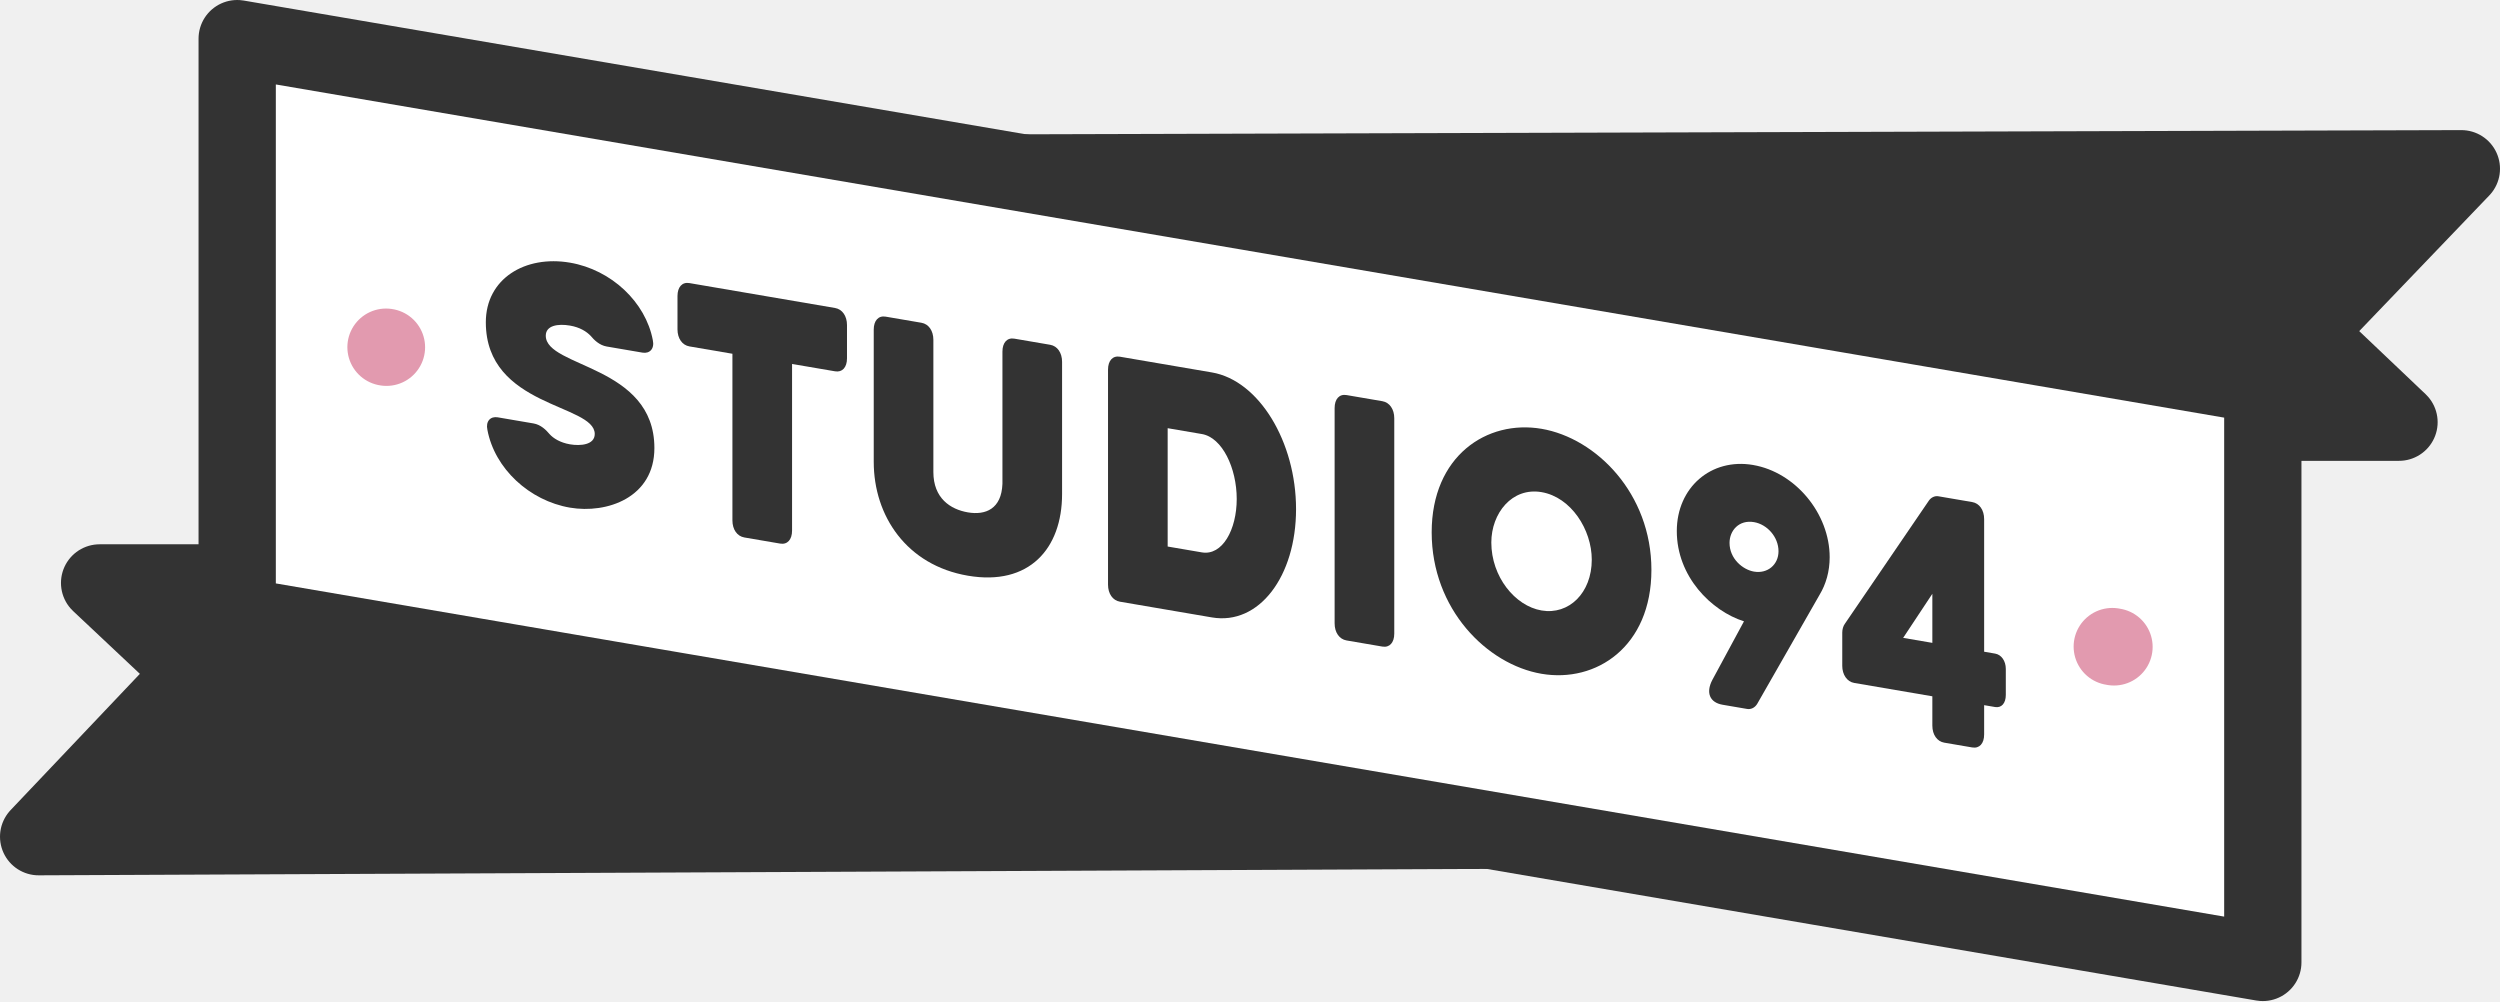
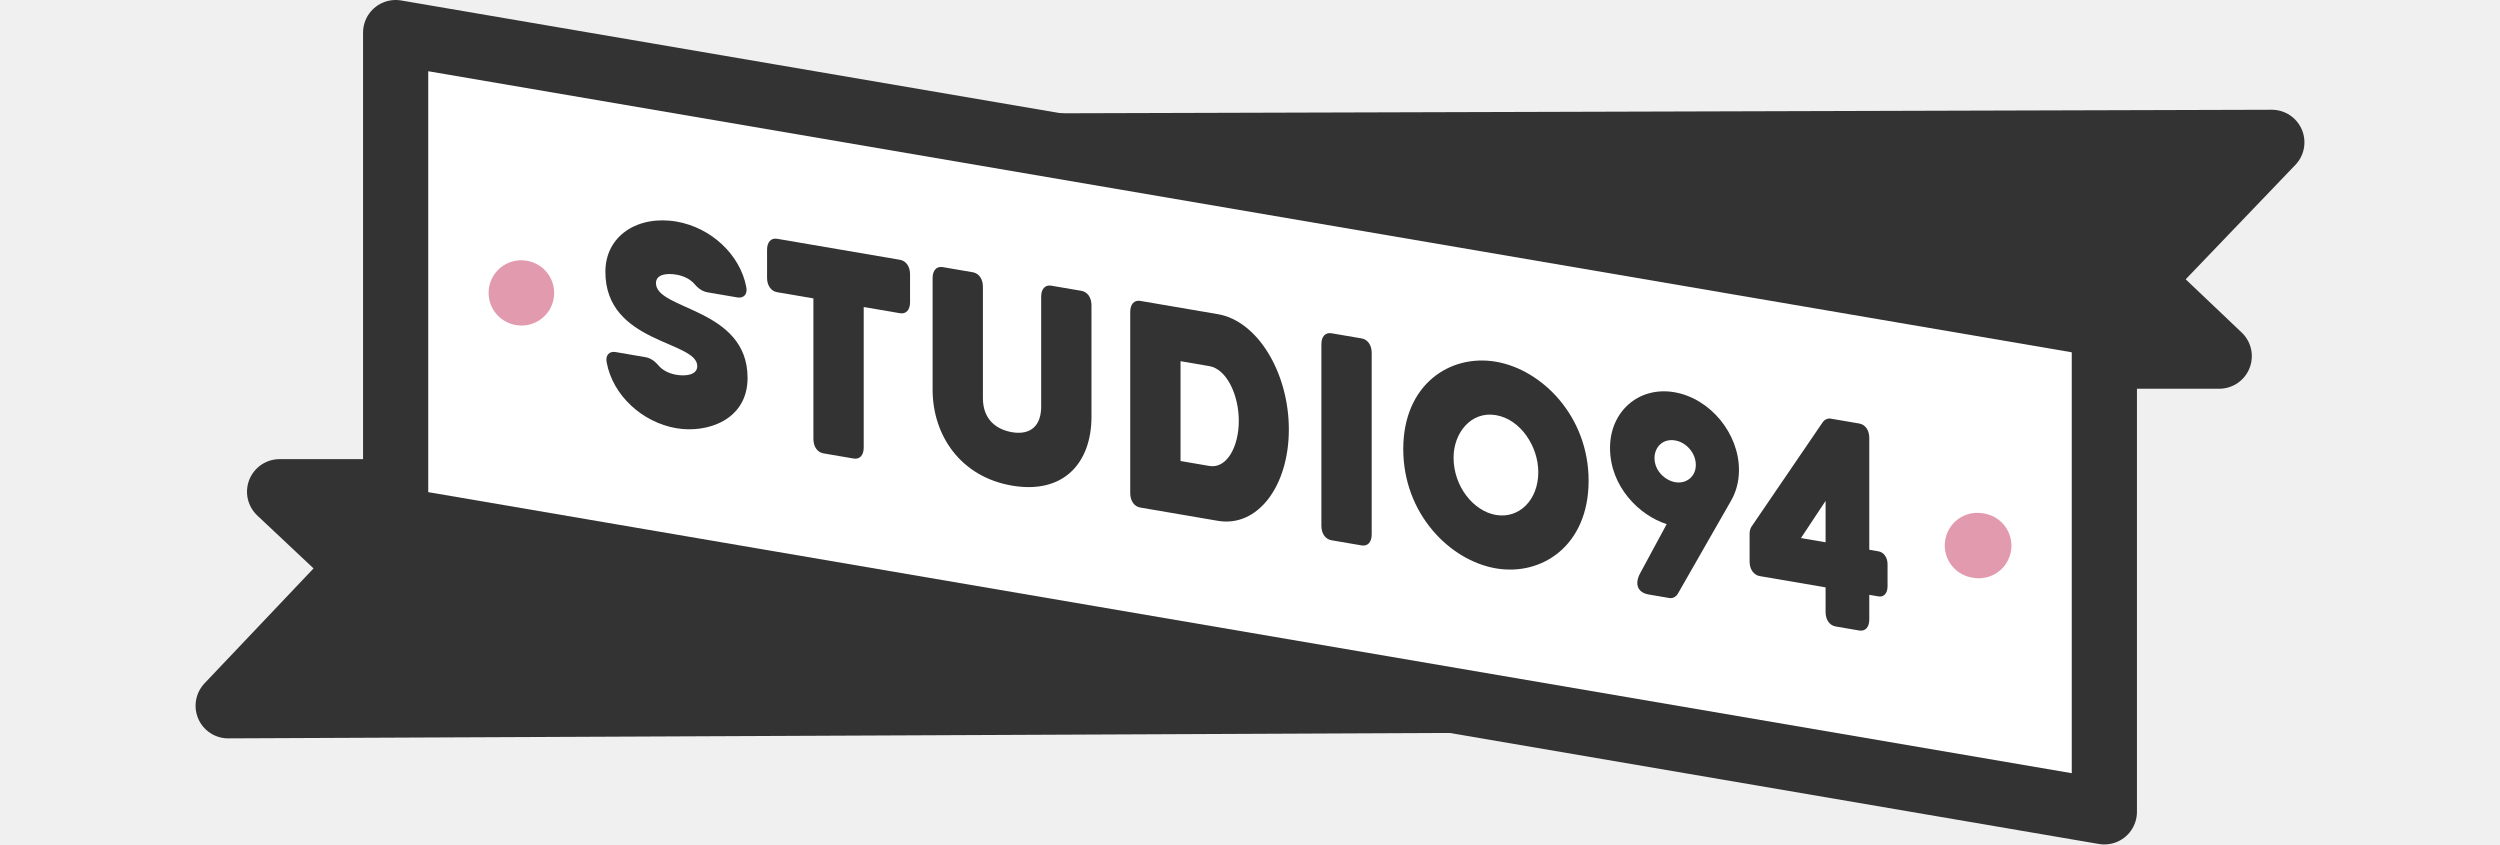
- <svg xmlns="http://www.w3.org/2000/svg" id="Layer_1" version="1.1" viewBox="0 0 646.979 259.066">
+ <svg xmlns="http://www.w3.org/2000/svg" id="Layer_1" version="1.1" viewBox="-60 0 766.979 259.066">
  <defs>
    <style>
      .st0, .st1 {
        stroke: #333;
      }

      .st0, .st1, .st2 {
        stroke-linecap: round;
        stroke-linejoin: round;
        stroke-width: 20px;
      }

      .st0, .st3 {
        fill: #333;
      }

      .st1 {
        fill: #fff;
      }

      .st2 {
        fill: none;
        stroke: #e29aaf;
      }
+ 
+       /* Animations */
+       .bottom-polyline {
+         transform-box: fill-box;
+         transform-origin: center;
+         animation: moveBottom 3s ease-in-out infinite alternate;
+       }
+ 
+       .top-polyline {
+         transform-box: fill-box;
+         transform-origin: center;
+         animation: moveTop 3s ease-in-out infinite alternate;
+       }
+ 
+       @keyframes moveBottom {
+         0% {
+           transform: translateX(0%) scaleY(1);
+         }
+         100% {
+           transform: translateX(-7%) scaleY(0.9);
+         }
+       }
+ 
+       @keyframes moveTop {
+         0% {
+           transform: translateX(0%) scaleY(1);
+         }
+         100% {
+           transform: translateX(7%) scaleY(0.9);
+         }
+       }
    </style>
  </defs>
  <g>
-     <polyline class="st0" points="530.635 214.218 10 216.527 50.365 173.98 25.778 150.858 343.475 150.858" />
-     <polyline class="st0" points="75.328 45.312 636.979 43.671 596.38 86.021 620.84 109.261 303.477 109.261" />
+     <polyline class="st0 bottom-polyline" points="530.635 214.218 10 216.527 50.365 173.98 25.778 150.858 343.475 150.858" />
+     <polyline class="st0 top-polyline" points="75.328 45.312 636.979 43.671 596.38 86.021 620.84 109.261 303.477 109.261" />
  </g>
  <polygon class="st1" points="585.597 249.066 61.382 159.42 61.382 10 585.597 99.646 585.597 249.066" />
  <g>
    <path class="st2" d="M546.637,167.329c.148.024.297.053.447.079" />
    <path class="st2" d="M99.896,89.848c.038.007.077.013.116.02" />
    <g>
      <path class="st3" d="M138.075,109.584c1.868.319,3.25,1.683,4.143,2.757.975,1.089,2.762,2.214,5.28,2.645,2.68.458,6.418.175,6.418-2.693-.081-7.798-28.189-6.869-28.189-28.89,0-11.267,10.154-17.417,21.771-15.431,10.723,1.834,19.578,10.211,21.446,20.055.488,2.235-.812,3.548-2.68,3.229l-9.261-1.584c-1.868-.319-3.25-1.682-4.143-2.757-1.056-1.102-2.762-2.213-5.362-2.658-3.087-.528-6.255-.045-6.255,2.618,0,8.296,28.108,7.572,28.108,29.081,0,12.803-12.266,17.056-21.852,15.417-10.48-1.792-19.496-10.094-21.365-20.144-.488-2.234.812-3.548,2.68-3.229l9.261,1.584Z" />
      <path class="st3" d="M175.328,85.227v-8.604c0-2.355,1.218-3.684,3.087-3.364l37.693,6.446c1.869.32,3.087,2.065,3.087,4.42v8.604c0,2.356-1.218,3.684-3.087,3.364l-11.129-1.903v43.121c0,2.355-1.219,3.684-3.087,3.364l-9.261-1.584c-1.868-.319-3.087-2.065-3.087-4.42v-43.121l-11.129-1.903c-1.869-.32-3.087-2.064-3.087-4.42Z" />
      <path class="st3" d="M226.114,85.309c0-2.355,1.219-3.684,3.087-3.364l9.261,1.584c1.868.319,3.087,2.065,3.087,4.42v34.21c0,6.76,4.387,9.662,8.936,10.439,4.55.778,8.693-.87,8.937-7.383v-34.21c0-2.355,1.219-3.684,3.087-3.364l9.261,1.584c1.868.319,3.087,2.065,3.087,4.42v34.21c0,14.134-8.53,23.84-24.371,21.131-15.84-2.709-24.37-15.434-24.37-29.467v-34.21Z" />
      <path class="st3" d="M286.746,95.677c0-2.355,1.219-3.684,3.088-3.364l23.802,4.07c12.185,2.084,21.771,17.96,21.771,35.373s-9.586,30.112-21.771,28.028l-23.802-4.07c-1.869-.32-3.088-2.065-3.088-4.42v-55.617ZM302.182,110.813v30.625s8.854,1.514,8.854,1.514c5.28.903,9.017-5.833,9.017-13.822s-3.736-15.901-9.017-16.804l-8.854-1.514Z" />
      <path class="st3" d="M345.389,161.323v-55.719c0-2.356,1.219-3.684,3.088-3.364l9.261,1.584c1.868.319,3.087,2.064,3.087,4.42v55.719c0,2.355-1.219,3.684-3.087,3.364l-9.261-1.584c-1.869-.32-3.088-2.065-3.088-4.42Z" />
      <path class="st3" d="M370.507,137.759c0-19.768,14.297-29.204,28.433-26.787,14.135,2.417,28.432,16.743,28.432,36.512,0,19.87-14.297,29.306-28.432,26.889-14.136-2.417-28.433-16.743-28.433-36.614ZM398.94,157.985c7.067,1.209,12.997-4.537,12.997-13.141,0-7.784-5.362-16.179-12.997-17.484s-12.998,5.459-12.998,13.039c0,8.808,6.093,16.405,12.998,17.586Z" />
      <path class="st3" d="M453.682,120.333c10.967,1.876,19.822,12.608,19.822,23.874,0,3.687-.975,7.003-2.599,9.696l-16.167,28.269c-.568.927-1.543,1.478-2.599,1.297l-6.337-1.084c-3.331-.57-4.387-3.106-2.68-6.399l8.205-15.19c-8.449-2.674-17.385-11.577-17.385-23.356,0-11.267,8.855-18.97,19.74-17.109ZM453.926,147.927c3.494.597,6.337-1.784,6.337-5.267,0-3.687-2.924-6.953-6.337-7.537-3.899-.667-6.337,2.194-6.337,5.37,0,4.097,3.412,6.934,6.337,7.434Z" />
      <path class="st3" d="M477.411,161.468l21.771-31.92c.568-.824,1.544-1.272,2.437-1.119l8.773,1.5c1.868.319,3.087,2.064,3.087,4.42v34.312l2.844.486c1.624.278,2.762,1.906,2.762,3.955v6.76c0,2.151-1.137,3.391-2.762,3.113l-2.844-.486v7.579c0,2.355-1.219,3.684-3.087,3.364l-7.23-1.236c-1.868-.319-3.087-2.065-3.087-4.42v-7.579s-20.227-3.459-20.227-3.459c-1.869-.32-3.087-2.167-3.087-4.42v-8.604c0-.819.243-1.7.65-2.245ZM492.52,165.076l7.555,1.292v-12.701l-7.555,11.409Z" />
    </g>
  </g>
</svg>
